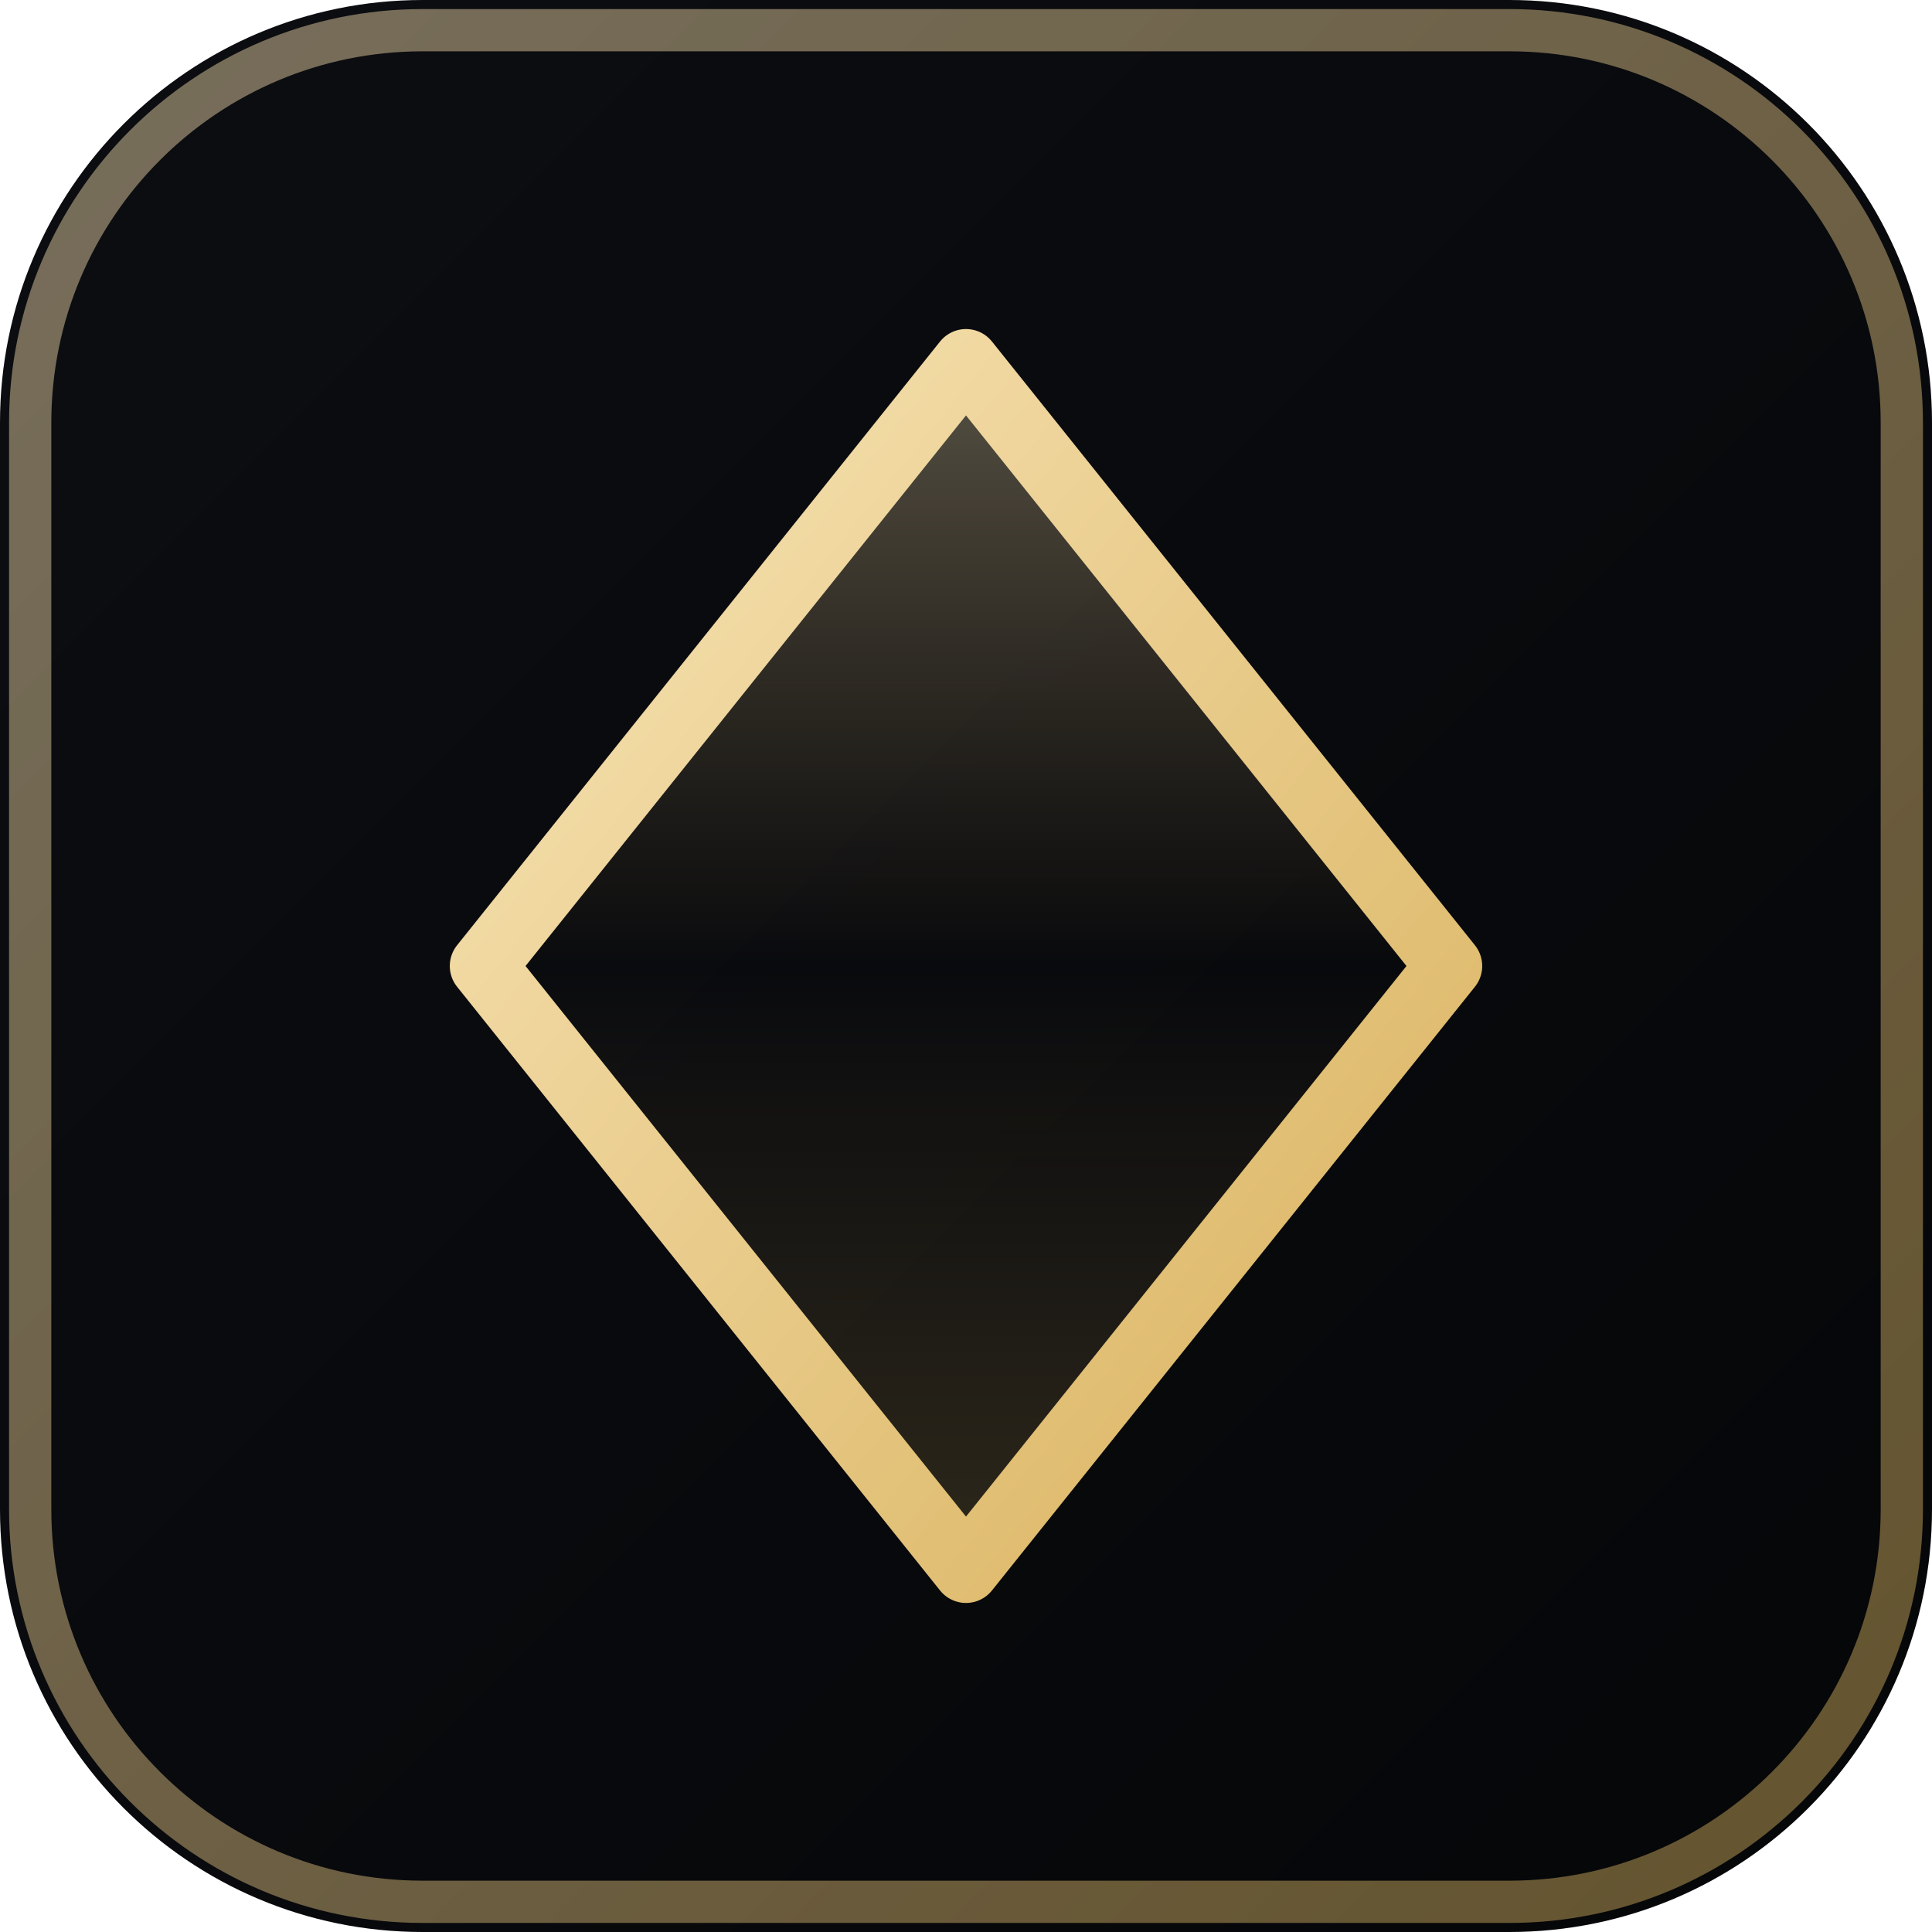
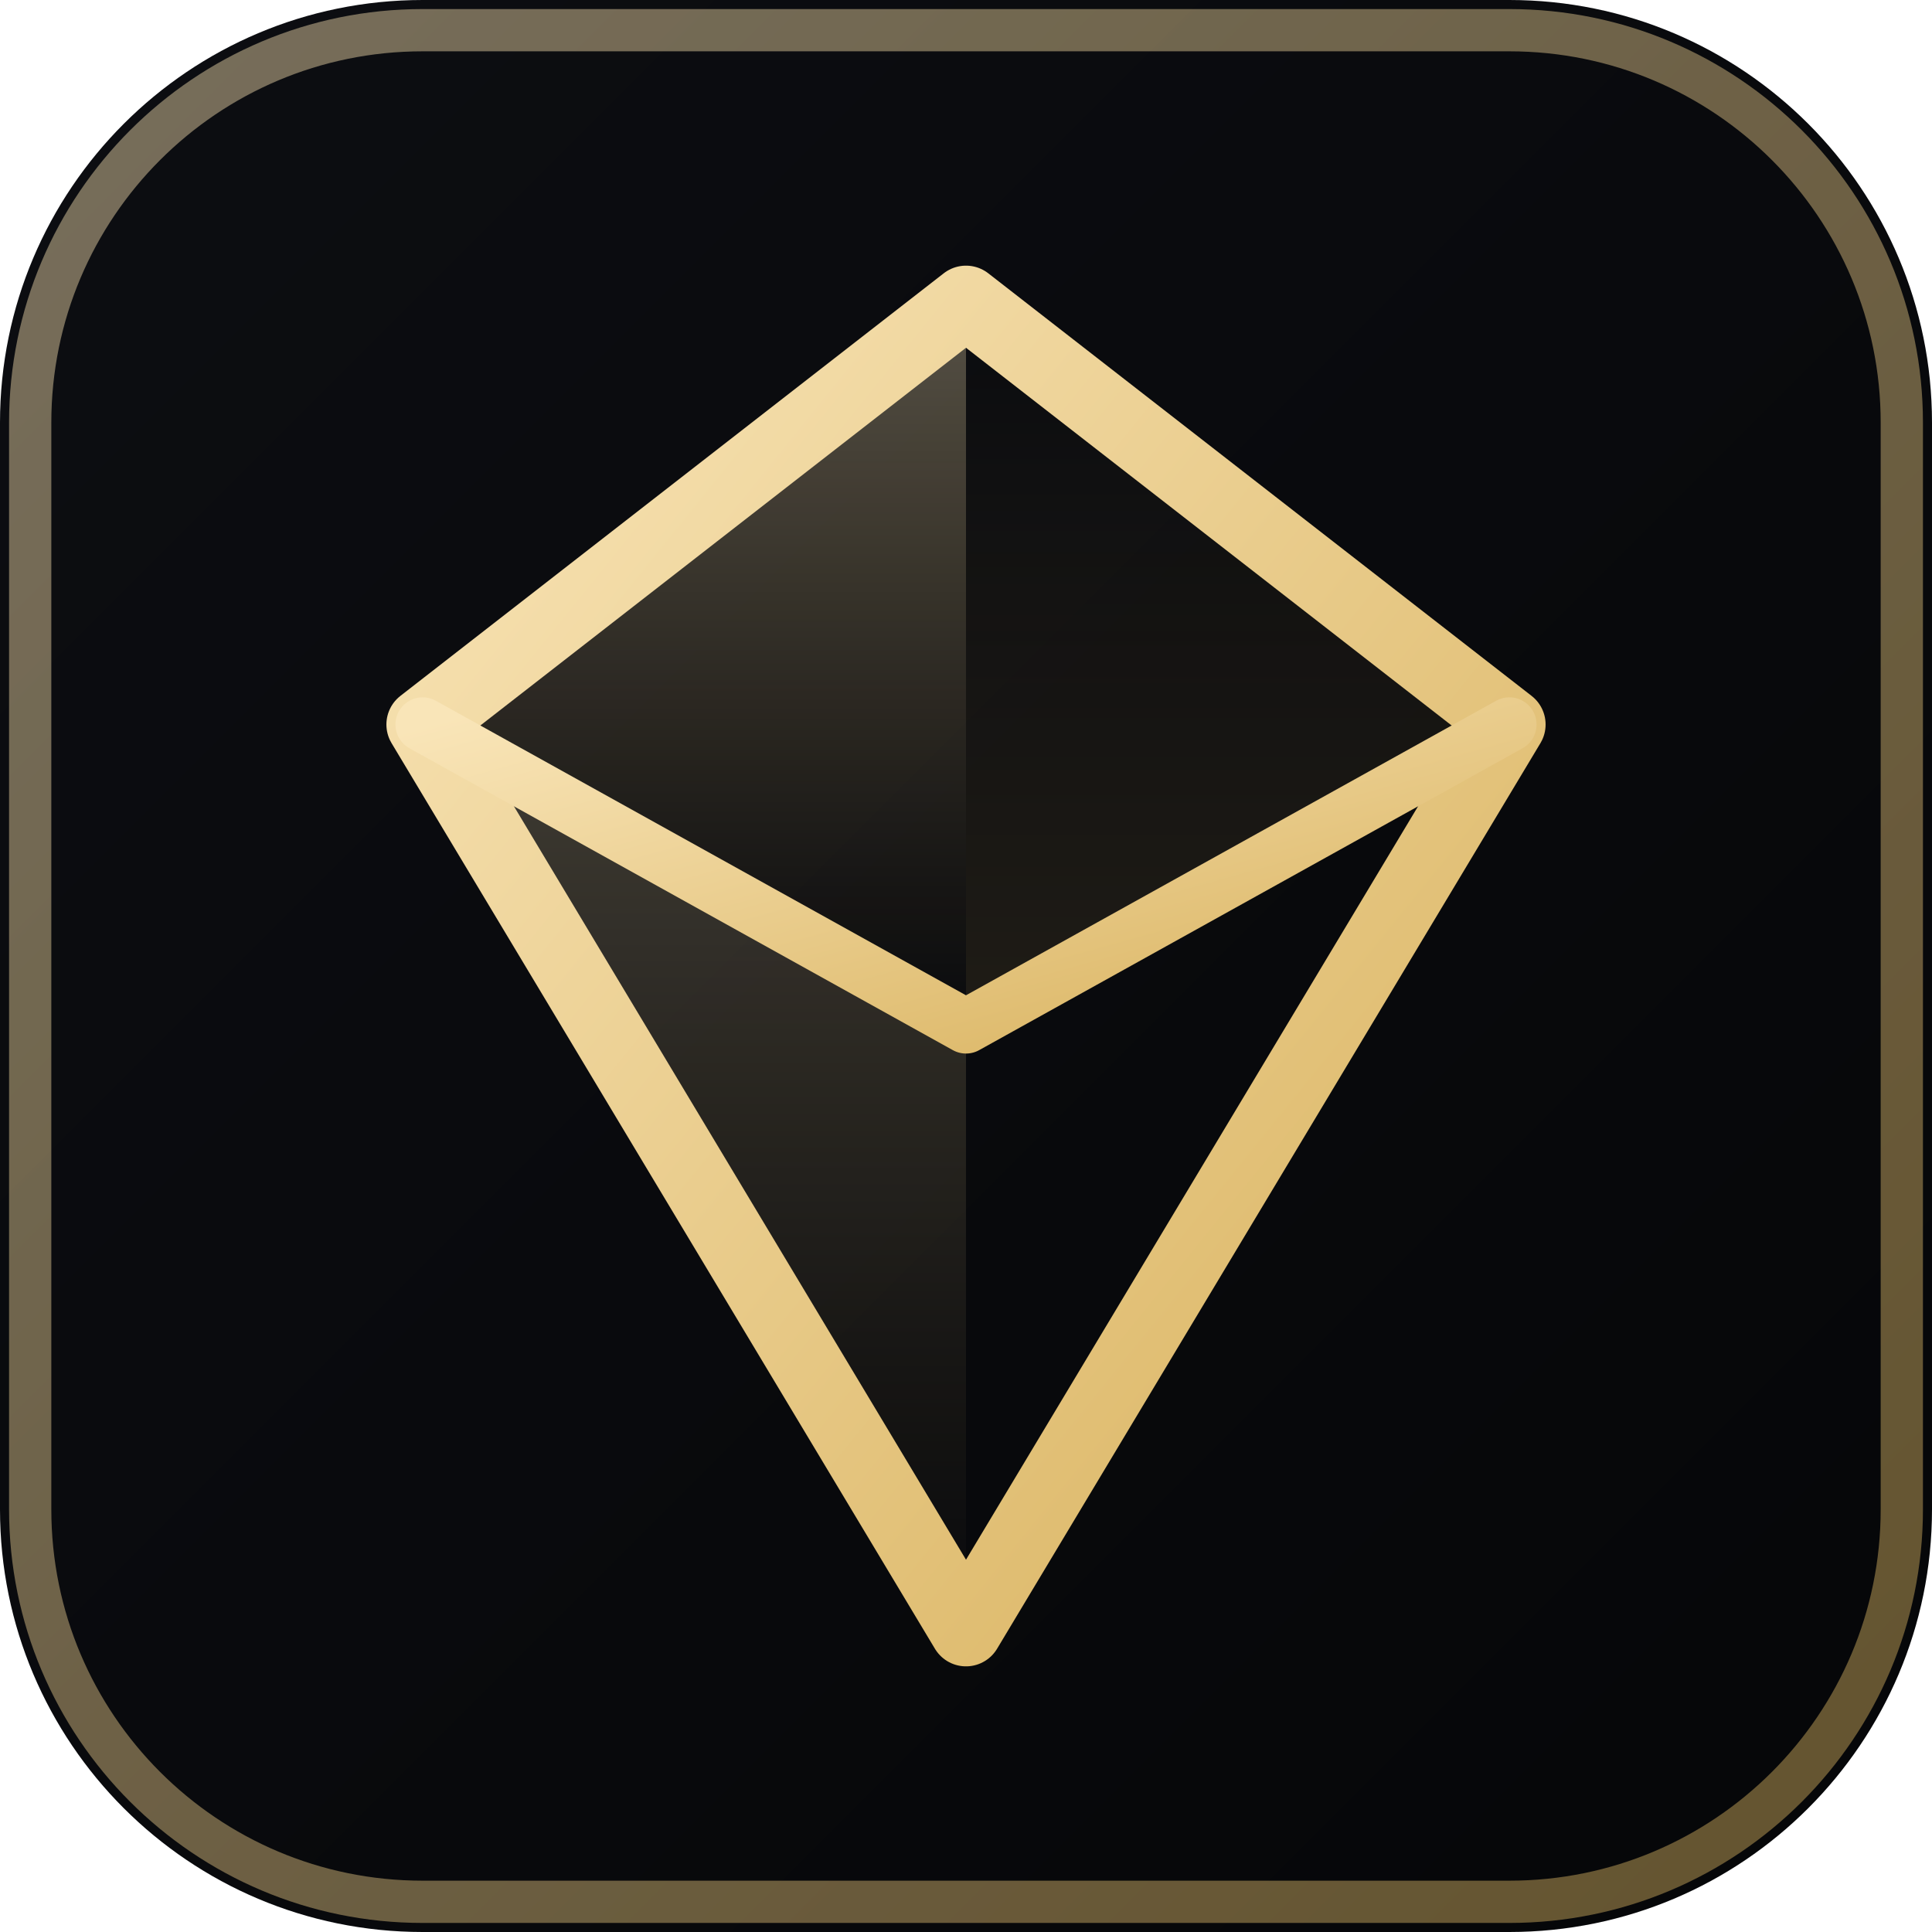
- <svg xmlns="http://www.w3.org/2000/svg" viewBox="0 0 64 64" role="img" aria-label="Larping Brasil">
+ <svg xmlns="http://www.w3.org/2000/svg" viewBox="0 0 64 64" role="img" aria-label="larping">
  <defs>
    <linearGradient id="lpBrand" x1="0" y1="0" x2="1" y2="1">
      <stop offset="0%" stop-color="#f9e5b8" />
      <stop offset="100%" stop-color="#d8b15c" />
    </linearGradient>
    <linearGradient id="lpBg" x1="0" y1="0" x2="1" y2="1">
      <stop offset="0%" stop-color="#0d0e12" />
      <stop offset="100%" stop-color="#050608" />
    </linearGradient>
    <linearGradient id="lpFacetTop" x1="0" y1="0" x2="0" y2="1">
      <stop offset="0%" stop-color="#f9e5b8" stop-opacity="0.32" />
      <stop offset="100%" stop-color="#e8c579" stop-opacity="0" />
    </linearGradient>
    <linearGradient id="lpFacetBottom" x1="0" y1="0" x2="0" y2="1">
      <stop offset="0%" stop-color="#e8c579" stop-opacity="0" />
      <stop offset="100%" stop-color="#d8b15c" stop-opacity="0.18" />
    </linearGradient>
  </defs>
  <rect width="64" height="64" rx="14" fill="url(#lpBg)" />
  <rect x="1" y="1" width="62" height="62" rx="13" fill="none" stroke="url(#lpBrand)" stroke-opacity="0.45" stroke-width="1.4" />
-   <path d="M32 12 L48 32 L16 32 Z" fill="url(#lpFacetTop)" />
-   <path d="M16 32 L48 32 L32 52 Z" fill="url(#lpFacetBottom)" />
+   <path d="M32 10 L14 24 L32 34 Z" fill="url(#lpFacetTop)" />
+   <path d="M32 10 L32 34 L50 24 Z" fill="url(#lpFacetBottom)" fill-opacity="0.6" />
+   <path d="M14 24 L32 34 L32 54 Z" fill="url(#lpFacetTop)" fill-opacity="0.7" />
  <g fill="none" stroke="url(#lpBrand)" stroke-linecap="round" stroke-linejoin="round">
-     <path d="M32 12 L48 32 L32 52 L16 32 Z" stroke-width="2.2" />
-     <path d="M16 32 L48 32" stroke-width="1.8" />
-     <path d="M32 12 L32 52" stroke-width="1" stroke-opacity="0.45" />
+     <path d="M32 10 L50 24 L32 54 L14 24 Z" stroke-width="2.4" />
+     <path d="M14 24 L32 34 L50 24" stroke-width="1.8" />
+     <path d="M32 10 L32 34 L32 54" stroke-width="1.5" />
  </g>
</svg>
